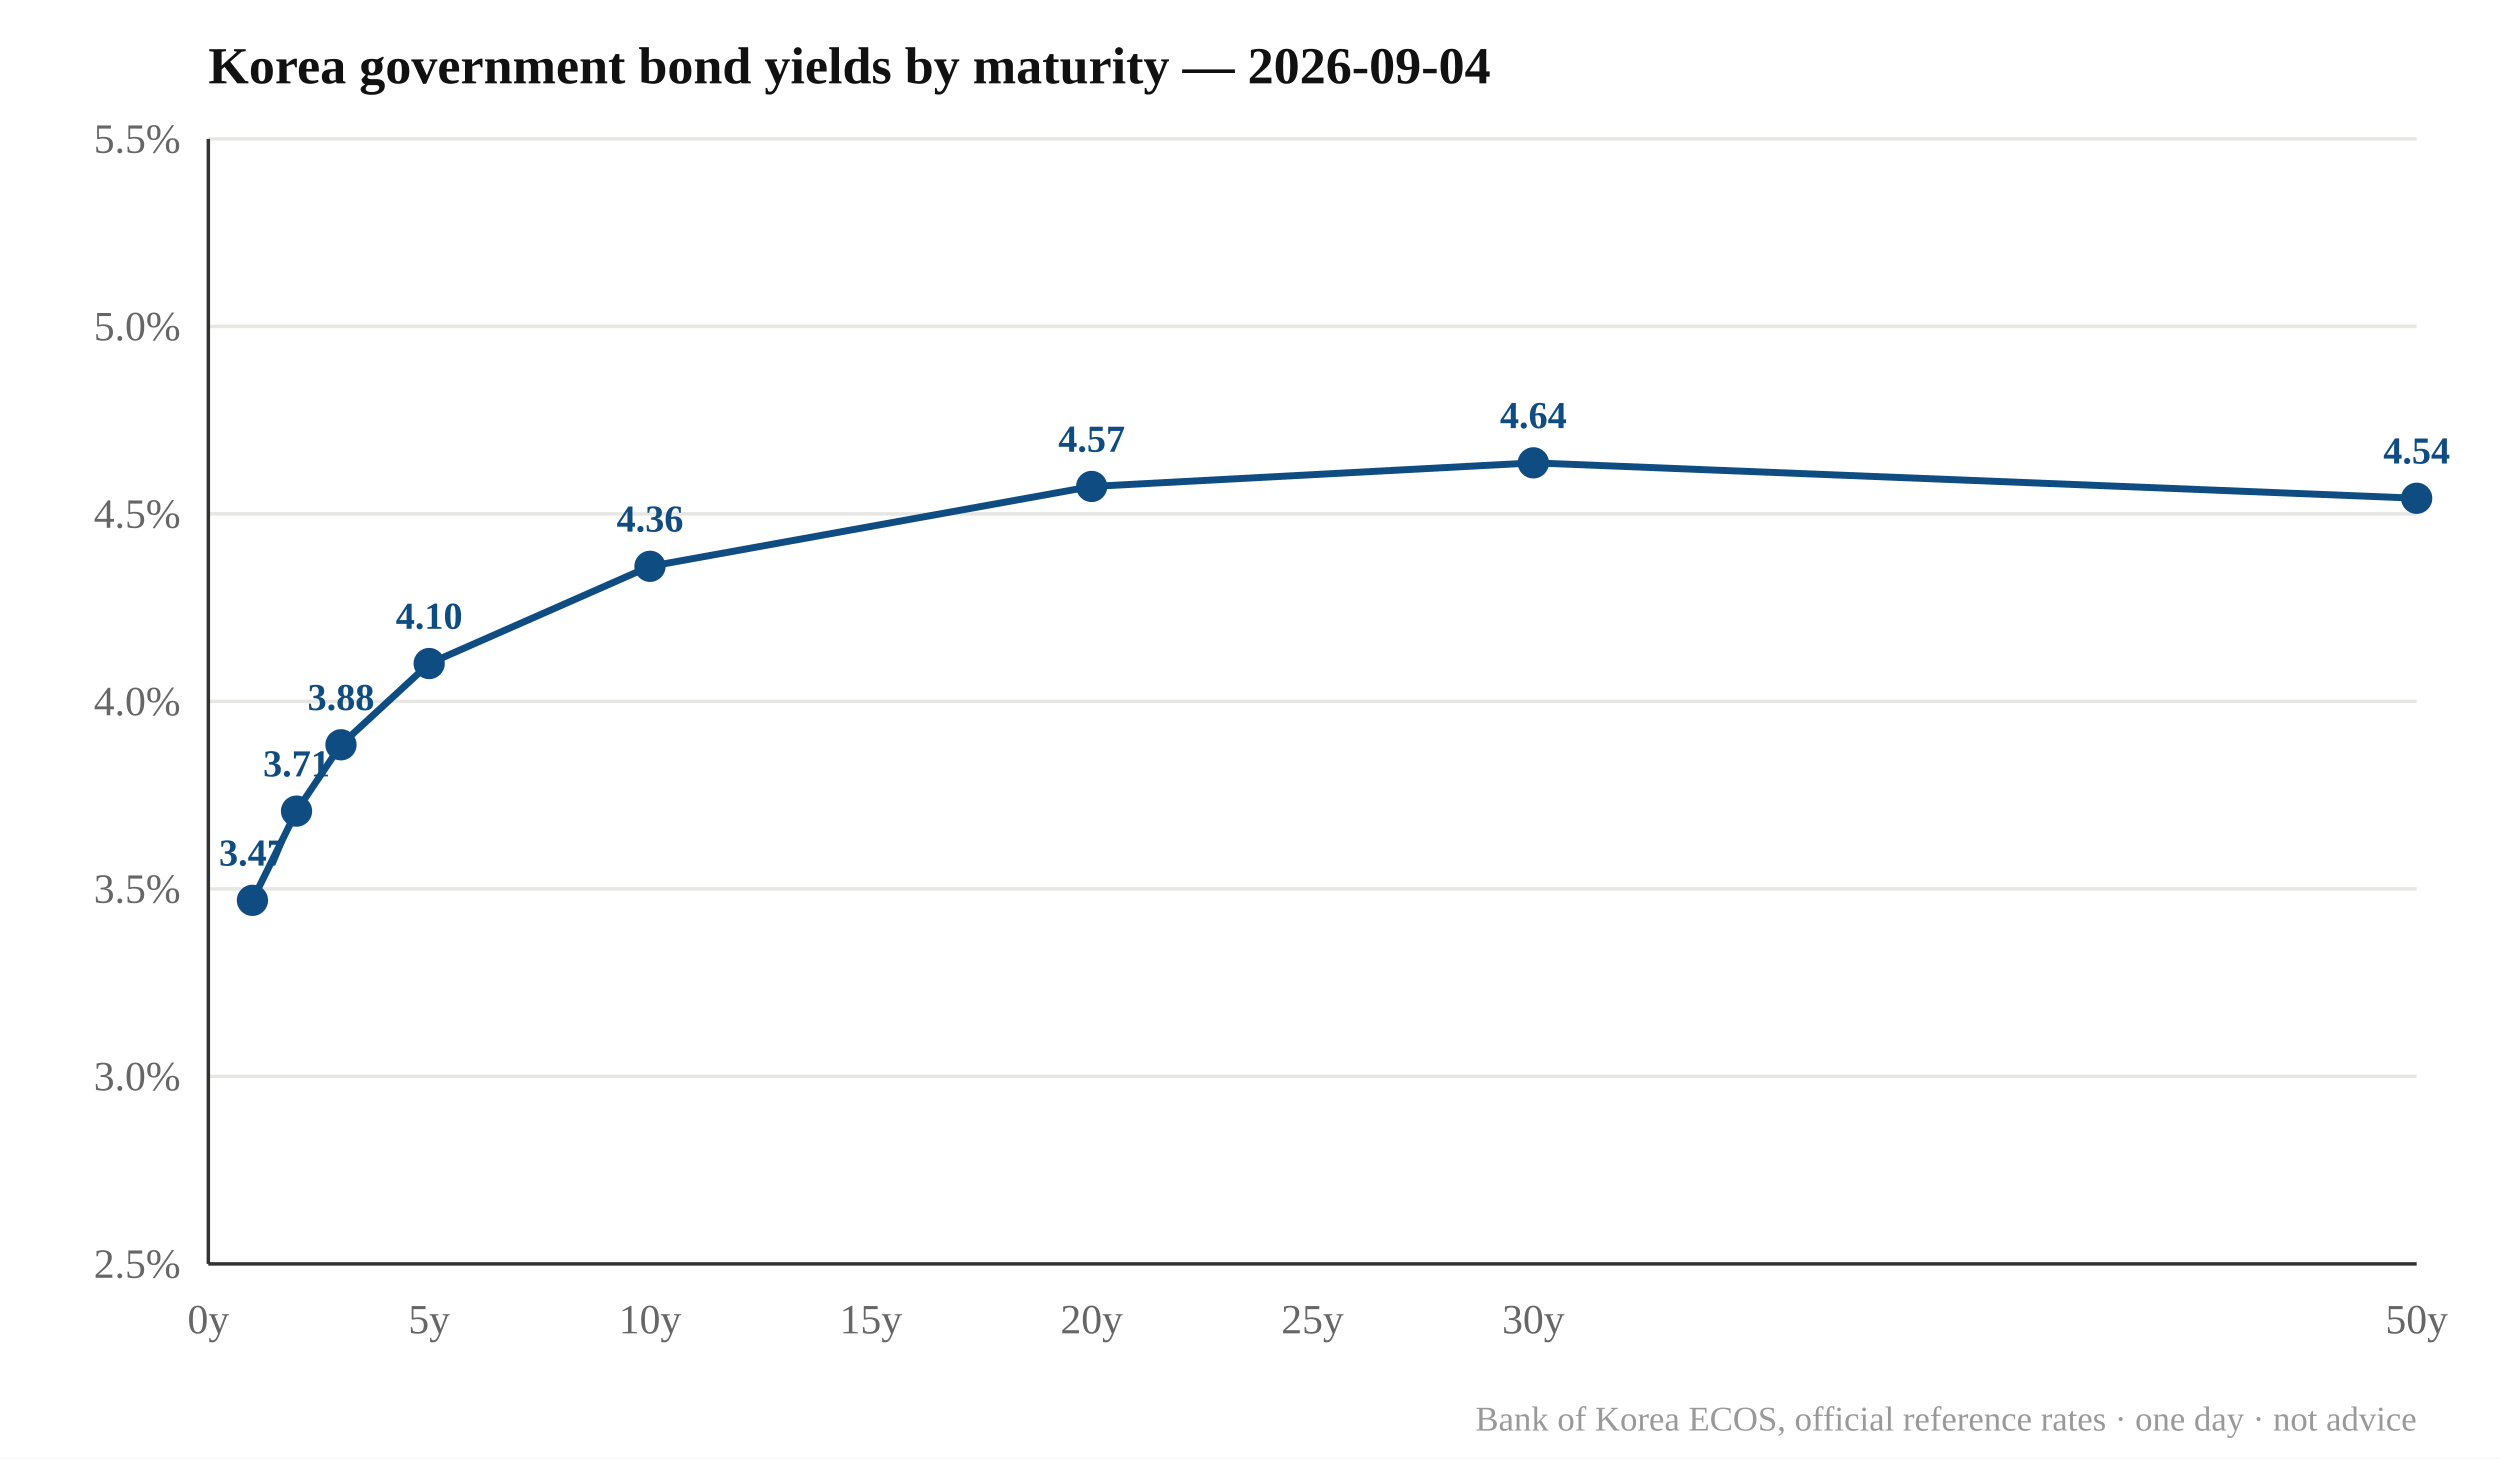
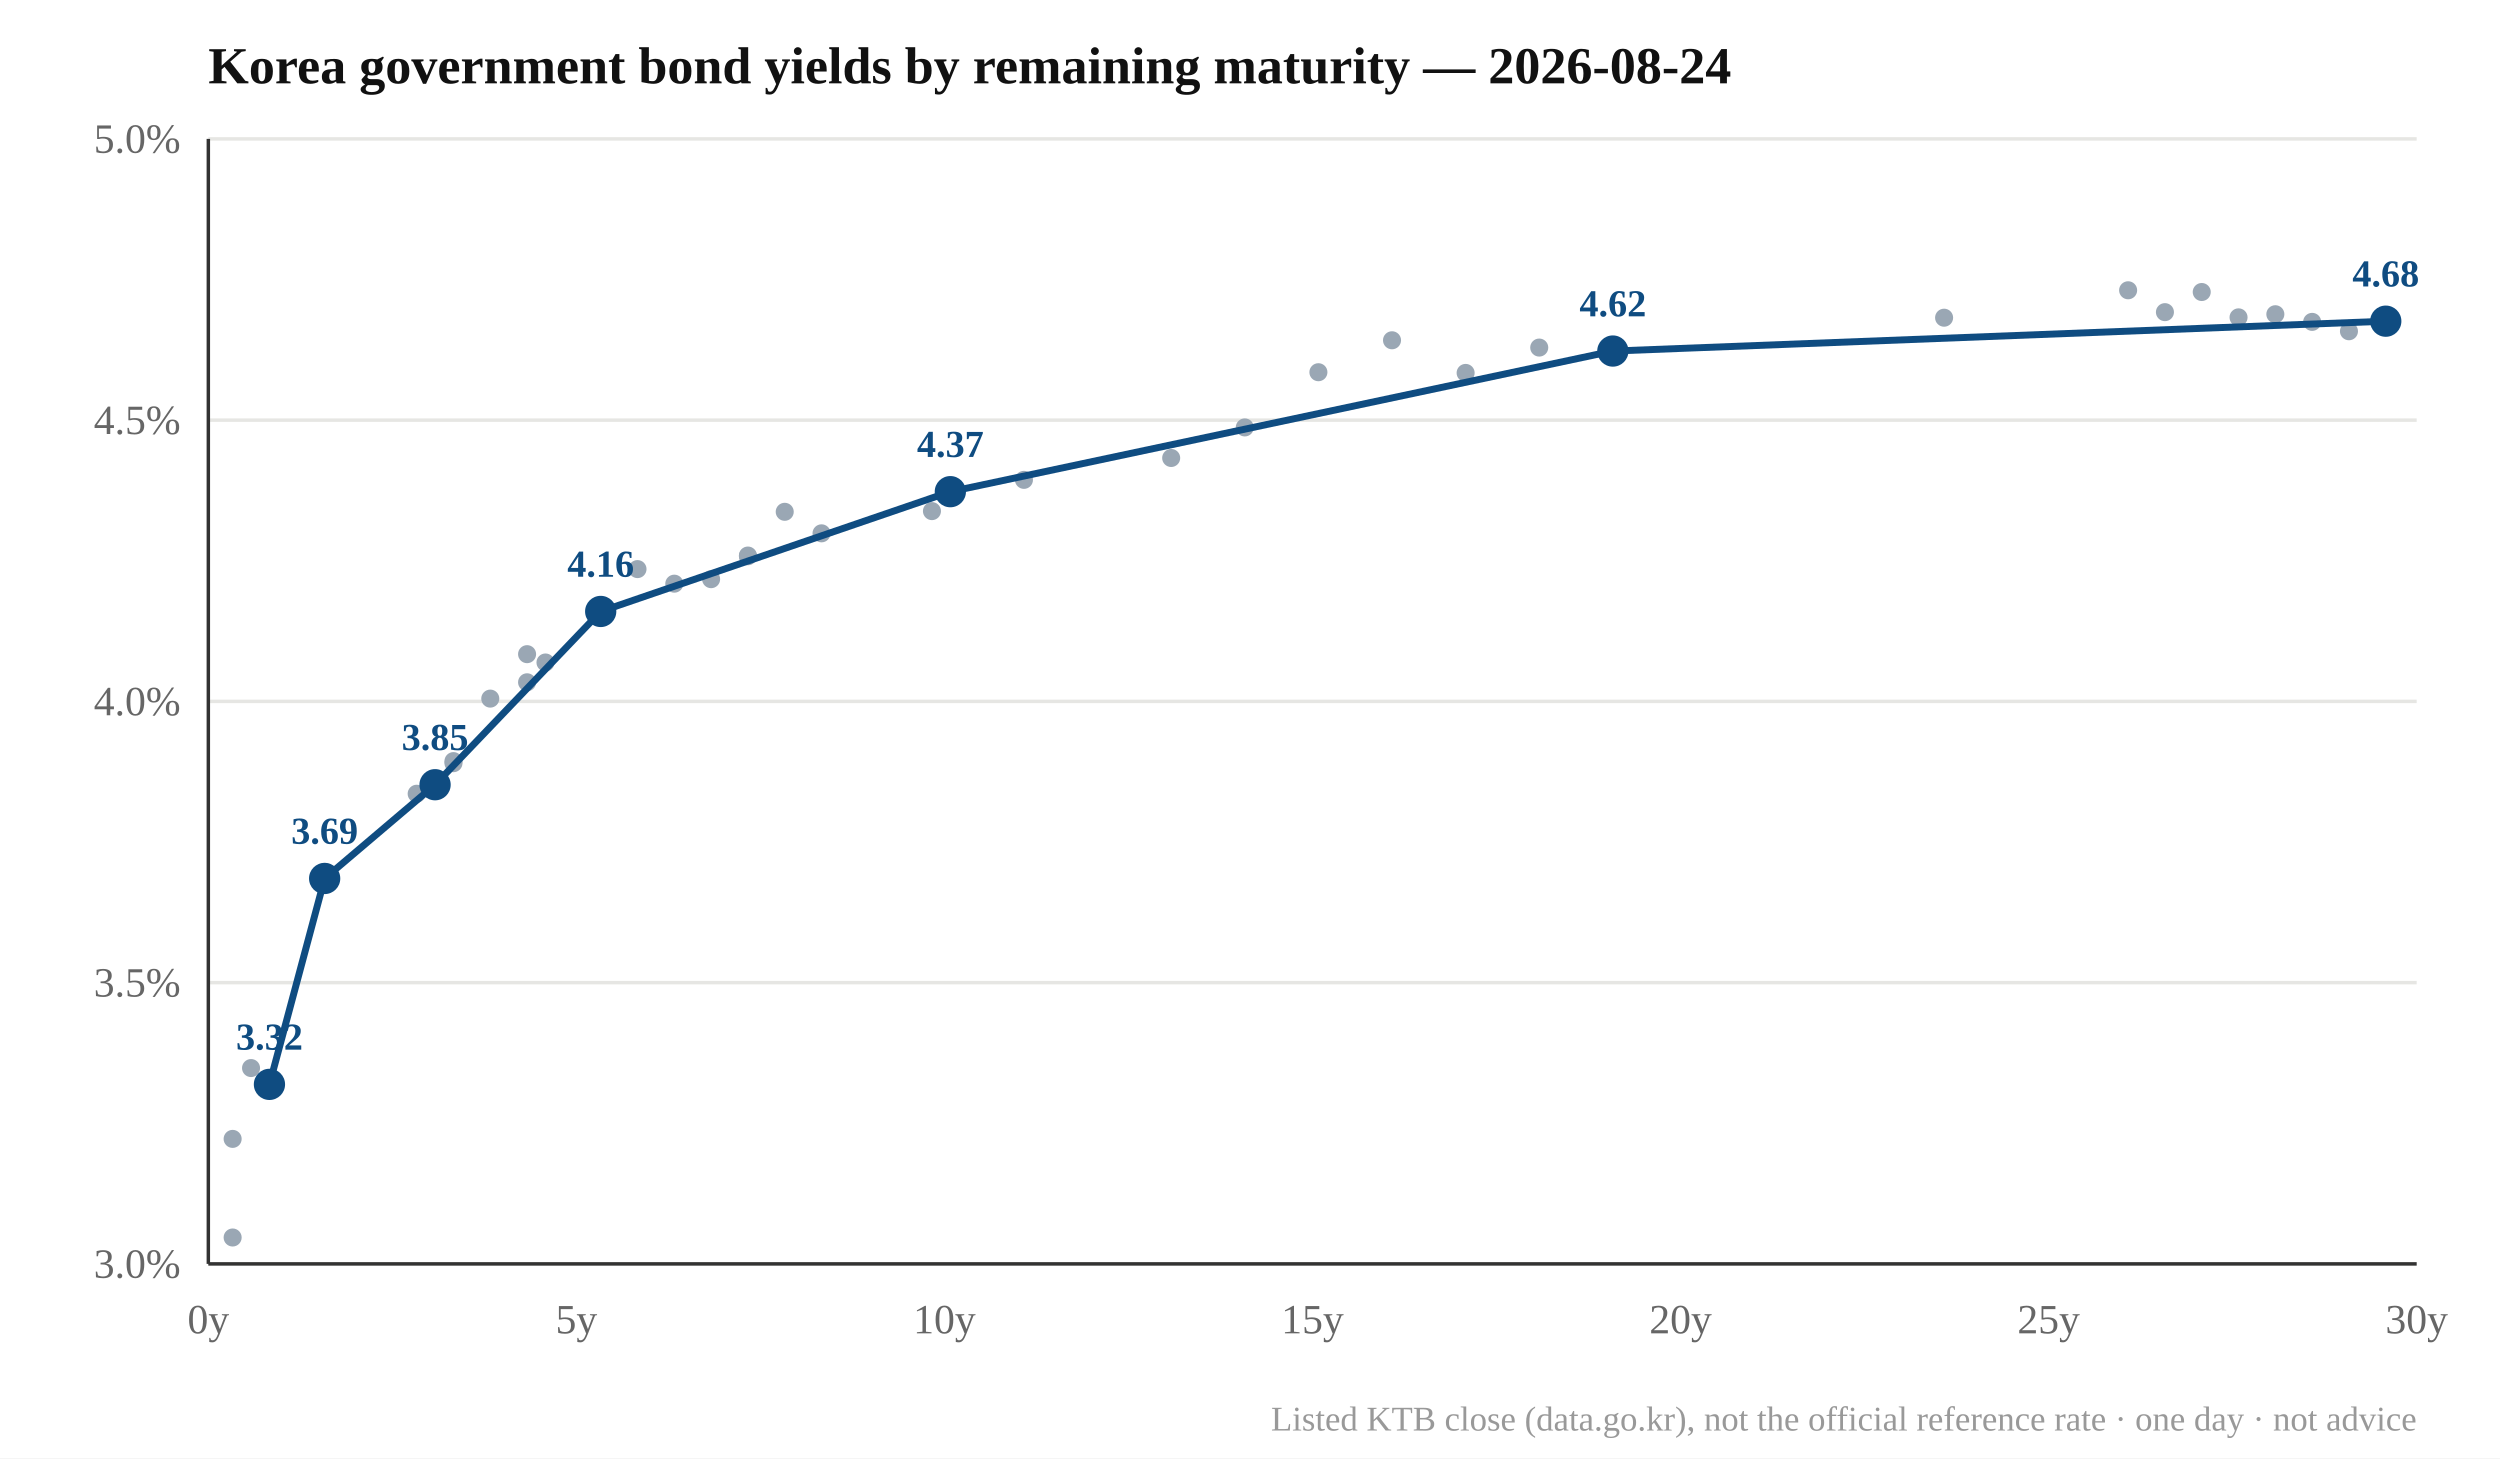
<svg xmlns="http://www.w3.org/2000/svg" viewBox="0 0 720 420" width="720" height="420" font-family="Georgia, 'Times New Roman', serif">
  <rect width="720" height="420" fill="#ffffff" />
-   <text x="60" y="24" font-size="15" font-weight="700" fill="#111">Korea government bond yields by maturity — 2026-09-04</text>
+   <text x="60" y="24" font-size="15" font-weight="700" fill="#111">Korea government bond yields by remaining maturity — 2026-08-24</text>
  <line x1="60" y1="364.0" x2="696" y2="364.0" stroke="#e6e6e3" stroke-width="1" />
-   <text x="52" y="368.0" text-anchor="end" font-size="12" fill="#666">2.5%</text>
-   <line x1="60" y1="310.0" x2="696" y2="310.0" stroke="#e6e6e3" stroke-width="1" />
-   <text x="52" y="314.0" text-anchor="end" font-size="12" fill="#666">3.0%</text>
-   <line x1="60" y1="256.0" x2="696" y2="256.0" stroke="#e6e6e3" stroke-width="1" />
-   <text x="52" y="260.0" text-anchor="end" font-size="12" fill="#666">3.5%</text>
+   <text x="52" y="368.0" text-anchor="end" font-size="12" fill="#666">3.0%</text>
+   <line x1="60" y1="283.0" x2="696" y2="283.0" stroke="#e6e6e3" stroke-width="1" />
+   <text x="52" y="287.0" text-anchor="end" font-size="12" fill="#666">3.5%</text>
  <line x1="60" y1="202.0" x2="696" y2="202.0" stroke="#e6e6e3" stroke-width="1" />
  <text x="52" y="206.0" text-anchor="end" font-size="12" fill="#666">4.0%</text>
-   <line x1="60" y1="148.0" x2="696" y2="148.0" stroke="#e6e6e3" stroke-width="1" />
-   <text x="52" y="152.0" text-anchor="end" font-size="12" fill="#666">4.5%</text>
-   <line x1="60" y1="94.0" x2="696" y2="94.0" stroke="#e6e6e3" stroke-width="1" />
-   <text x="52" y="98.0" text-anchor="end" font-size="12" fill="#666">5.0%</text>
+   <line x1="60" y1="121.0" x2="696" y2="121.0" stroke="#e6e6e3" stroke-width="1" />
+   <text x="52" y="125.0" text-anchor="end" font-size="12" fill="#666">4.5%</text>
  <line x1="60" y1="40.0" x2="696" y2="40.0" stroke="#e6e6e3" stroke-width="1" />
-   <text x="52" y="44.0" text-anchor="end" font-size="12" fill="#666">5.5%</text>
+   <text x="52" y="44.0" text-anchor="end" font-size="12" fill="#666">5.0%</text>
  <text x="60.0" y="384" text-anchor="middle" font-size="12" fill="#666">0y</text>
-   <text x="123.6" y="384" text-anchor="middle" font-size="12" fill="#666">5y</text>
-   <text x="187.2" y="384" text-anchor="middle" font-size="12" fill="#666">10y</text>
-   <text x="250.8" y="384" text-anchor="middle" font-size="12" fill="#666">15y</text>
-   <text x="314.4" y="384" text-anchor="middle" font-size="12" fill="#666">20y</text>
-   <text x="378.0" y="384" text-anchor="middle" font-size="12" fill="#666">25y</text>
-   <text x="441.6" y="384" text-anchor="middle" font-size="12" fill="#666">30y</text>
-   <text x="696.0" y="384" text-anchor="middle" font-size="12" fill="#666">50y</text>
+   <text x="166.0" y="384" text-anchor="middle" font-size="12" fill="#666">5y</text>
+   <text x="272.0" y="384" text-anchor="middle" font-size="12" fill="#666">10y</text>
+   <text x="378.0" y="384" text-anchor="middle" font-size="12" fill="#666">15y</text>
+   <text x="484.0" y="384" text-anchor="middle" font-size="12" fill="#666">20y</text>
+   <text x="590.0" y="384" text-anchor="middle" font-size="12" fill="#666">25y</text>
+   <text x="696.0" y="384" text-anchor="middle" font-size="12" fill="#666">30y</text>
  <line x1="60" y1="40" x2="60" y2="364" stroke="#333" stroke-width="1" />
  <line x1="60" y1="364" x2="696" y2="364" stroke="#333" stroke-width="1" />
-   <path d="M72.7,259.3 L85.4,233.6 L98.2,214.5 L123.6,191.1 L187.2,163.1 L314.4,140.1 L441.6,133.3 L696.0,143.5" fill="none" stroke="#0f4c81" stroke-width="2" />
-   <circle cx="72.7" cy="259.3" r="4.5" fill="#0f4c81" />
-   <text x="72.7" y="249.3" text-anchor="middle" font-size="11" fill="#0f4c81" font-weight="700">3.47</text>
-   <circle cx="85.4" cy="233.6" r="4.5" fill="#0f4c81" />
-   <text x="85.4" y="223.6" text-anchor="middle" font-size="11" fill="#0f4c81" font-weight="700">3.71</text>
-   <circle cx="98.2" cy="214.5" r="4.5" fill="#0f4c81" />
-   <text x="98.2" y="204.5" text-anchor="middle" font-size="11" fill="#0f4c81" font-weight="700">3.88</text>
-   <circle cx="123.6" cy="191.1" r="4.5" fill="#0f4c81" />
-   <text x="123.6" y="181.1" text-anchor="middle" font-size="11" fill="#0f4c81" font-weight="700">4.10</text>
-   <circle cx="187.2" cy="163.1" r="4.5" fill="#0f4c81" />
-   <text x="187.2" y="153.1" text-anchor="middle" font-size="11" fill="#0f4c81" font-weight="700">4.36</text>
-   <circle cx="314.4" cy="140.1" r="4.5" fill="#0f4c81" />
-   <text x="314.4" y="130.1" text-anchor="middle" font-size="11" fill="#0f4c81" font-weight="700">4.57</text>
-   <circle cx="441.6" cy="133.3" r="4.5" fill="#0f4c81" />
-   <text x="441.6" y="123.3" text-anchor="middle" font-size="11" fill="#0f4c81" font-weight="700">4.64</text>
-   <circle cx="696.0" cy="143.5" r="4.5" fill="#0f4c81" />
-   <text x="696.0" y="133.5" text-anchor="middle" font-size="11" fill="#0f4c81" font-weight="700">4.54</text>
-   <text x="696" y="412" text-anchor="end" font-size="10" fill="#999">Bank of Korea ECOS, official reference rates · one day · not advice</text>
+   <circle cx="67.0" cy="356.4" r="2.6" fill="#9aa7b4" />
+   <circle cx="67.0" cy="328.0" r="2.6" fill="#9aa7b4" />
+   <circle cx="72.3" cy="307.6" r="2.6" fill="#9aa7b4" />
+   <circle cx="77.6" cy="312.3" r="2.6" fill="#9aa7b4" />
+   <circle cx="93.5" cy="253.0" r="2.6" fill="#9aa7b4" />
+   <circle cx="93.5" cy="251.1" r="2.6" fill="#9aa7b4" />
+   <circle cx="120.0" cy="228.6" r="2.6" fill="#9aa7b4" />
+   <circle cx="125.3" cy="226.0" r="2.6" fill="#9aa7b4" />
+   <circle cx="130.6" cy="219.8" r="2.6" fill="#9aa7b4" />
+   <circle cx="130.6" cy="219.2" r="2.6" fill="#9aa7b4" />
+   <circle cx="141.2" cy="201.2" r="2.6" fill="#9aa7b4" />
+   <circle cx="151.8" cy="196.5" r="2.6" fill="#9aa7b4" />
+   <circle cx="151.8" cy="188.4" r="2.6" fill="#9aa7b4" />
+   <circle cx="157.1" cy="190.8" r="2.6" fill="#9aa7b4" />
+   <circle cx="173.0" cy="176.1" r="2.6" fill="#9aa7b4" />
+   <circle cx="173.0" cy="174.8" r="2.6" fill="#9aa7b4" />
+   <circle cx="183.6" cy="163.9" r="2.6" fill="#9aa7b4" />
+   <circle cx="194.2" cy="168.1" r="2.6" fill="#9aa7b4" />
+   <circle cx="204.8" cy="166.8" r="2.6" fill="#9aa7b4" />
+   <circle cx="215.4" cy="160.2" r="2.6" fill="#9aa7b4" />
+   <circle cx="215.4" cy="160.0" r="2.6" fill="#9aa7b4" />
+   <circle cx="226.0" cy="147.4" r="2.6" fill="#9aa7b4" />
+   <circle cx="236.6" cy="153.6" r="2.6" fill="#9aa7b4" />
+   <circle cx="268.4" cy="147.2" r="2.6" fill="#9aa7b4" />
+   <circle cx="273.7" cy="141.6" r="2.6" fill="#9aa7b4" />
+   <circle cx="294.9" cy="138.2" r="2.6" fill="#9aa7b4" />
+   <circle cx="337.3" cy="131.9" r="2.6" fill="#9aa7b4" />
+   <circle cx="358.5" cy="123.1" r="2.6" fill="#9aa7b4" />
+   <circle cx="379.7" cy="107.2" r="2.6" fill="#9aa7b4" />
+   <circle cx="400.9" cy="98.0" r="2.6" fill="#9aa7b4" />
+   <circle cx="422.1" cy="107.4" r="2.6" fill="#9aa7b4" />
+   <circle cx="443.3" cy="100.1" r="2.6" fill="#9aa7b4" />
+   <circle cx="464.5" cy="101.1" r="2.6" fill="#9aa7b4" />
+   <circle cx="559.9" cy="91.5" r="2.6" fill="#9aa7b4" />
+   <circle cx="612.9" cy="83.6" r="2.6" fill="#9aa7b4" />
+   <circle cx="623.5" cy="89.9" r="2.6" fill="#9aa7b4" />
+   <circle cx="634.1" cy="84.1" r="2.6" fill="#9aa7b4" />
+   <circle cx="644.7" cy="91.4" r="2.6" fill="#9aa7b4" />
+   <circle cx="655.3" cy="90.5" r="2.6" fill="#9aa7b4" />
+   <circle cx="665.9" cy="92.7" r="2.6" fill="#9aa7b4" />
+   <circle cx="676.5" cy="95.4" r="2.6" fill="#9aa7b4" />
+   <circle cx="687.1" cy="92.5" r="2.6" fill="#9aa7b4" />
+   <path d="M77.6,312.3 L93.5,253.0 L125.3,226.0 L173.0,176.1 L273.7,141.6 L464.5,101.1 L687.1,92.5" fill="none" stroke="#0f4c81" stroke-width="2" />
+   <circle cx="77.6" cy="312.3" r="4.5" fill="#0f4c81" />
+   <text x="77.6" y="302.3" text-anchor="middle" font-size="11" fill="#0f4c81" font-weight="700">3.32</text>
+   <circle cx="93.5" cy="253.0" r="4.5" fill="#0f4c81" />
+   <text x="93.5" y="243.0" text-anchor="middle" font-size="11" fill="#0f4c81" font-weight="700">3.69</text>
+   <circle cx="125.3" cy="226.0" r="4.5" fill="#0f4c81" />
+   <text x="125.3" y="216.0" text-anchor="middle" font-size="11" fill="#0f4c81" font-weight="700">3.85</text>
+   <circle cx="173.0" cy="176.1" r="4.5" fill="#0f4c81" />
+   <text x="173.0" y="166.1" text-anchor="middle" font-size="11" fill="#0f4c81" font-weight="700">4.16</text>
+   <circle cx="273.7" cy="141.6" r="4.5" fill="#0f4c81" />
+   <text x="273.7" y="131.6" text-anchor="middle" font-size="11" fill="#0f4c81" font-weight="700">4.37</text>
+   <circle cx="464.5" cy="101.1" r="4.5" fill="#0f4c81" />
+   <text x="464.5" y="91.1" text-anchor="middle" font-size="11" fill="#0f4c81" font-weight="700">4.62</text>
+   <circle cx="687.1" cy="92.5" r="4.5" fill="#0f4c81" />
+   <text x="687.1" y="82.5" text-anchor="middle" font-size="11" fill="#0f4c81" font-weight="700">4.68</text>
+   <text x="696" y="412" text-anchor="end" font-size="10" fill="#999">Listed KTB close (data.go.kr), not the official reference rate · one day · not advice</text>
</svg>
